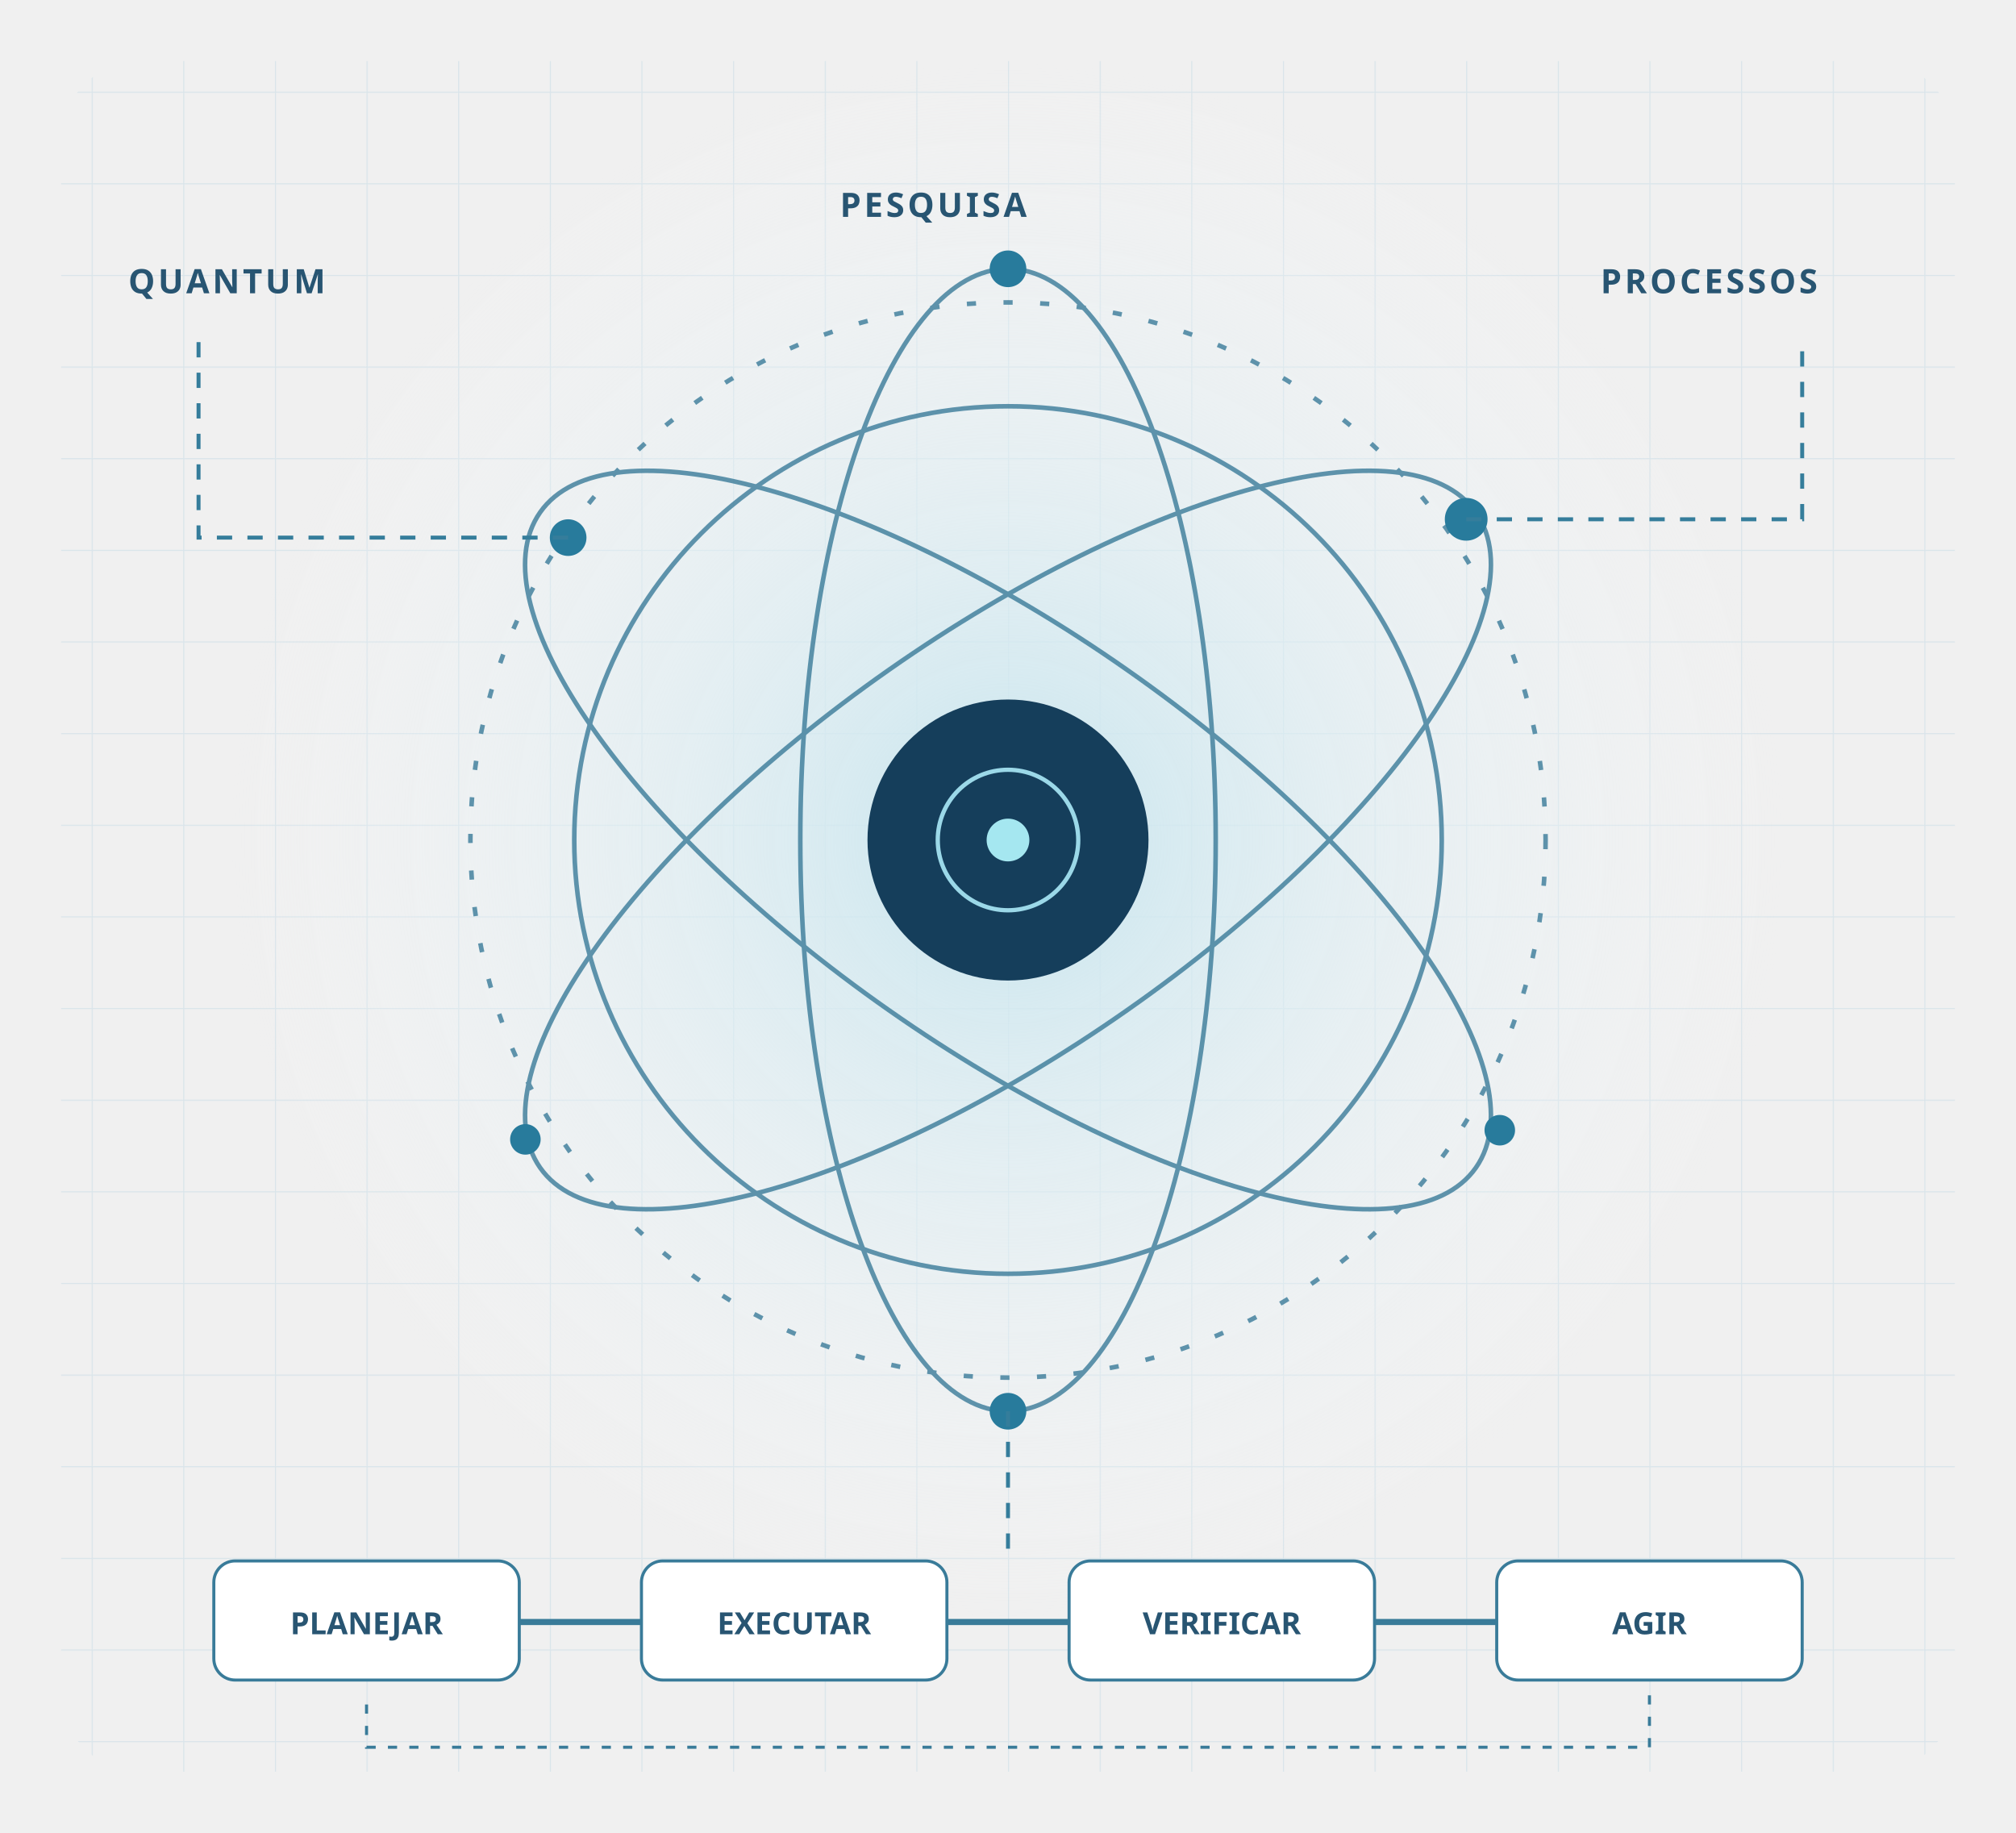
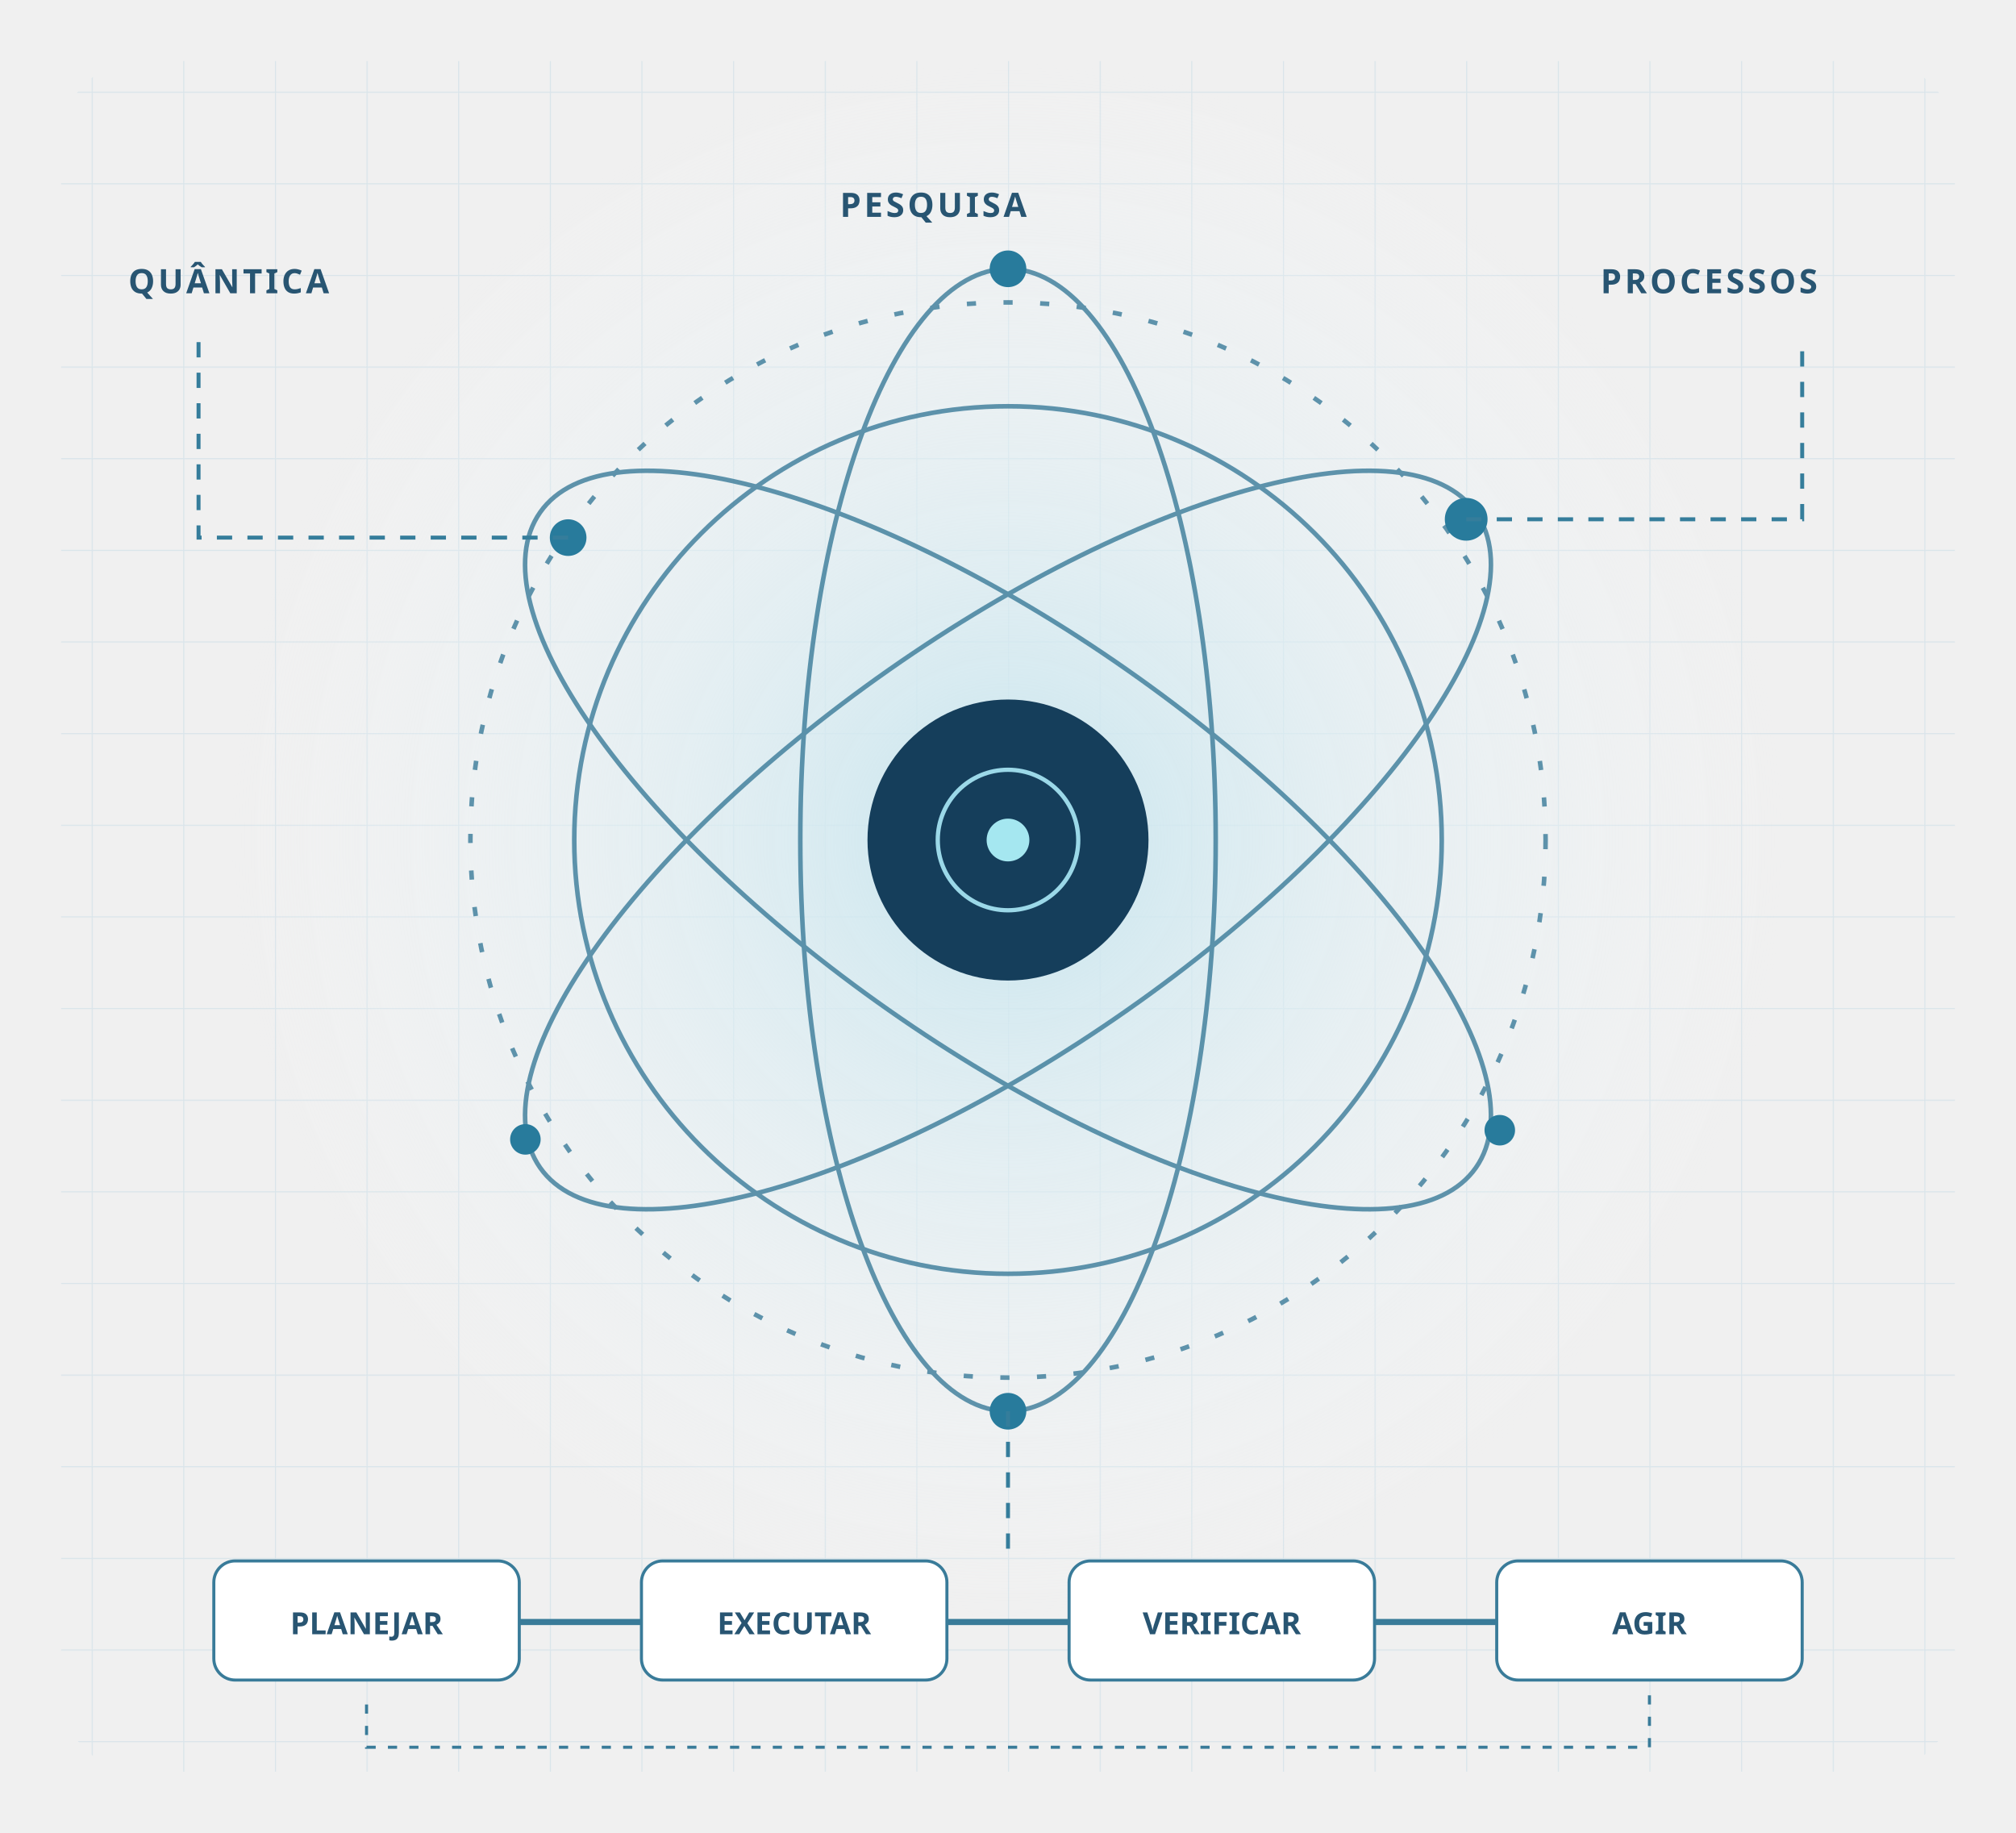
<svg xmlns="http://www.w3.org/2000/svg" width="660" height="600" viewBox="0 0 660 600" fill="none">
  <defs>
    <radialGradient id="halo">
      <stop stop-color="#c7e5ee" />
      <stop offset="1" stop-color="#f5f9fc" stop-opacity="0" />
    </radialGradient>
    <pattern id="grid" width="30" height="30" patternUnits="userSpaceOnUse">
      <path d="M30 0H0V30" stroke="#c8dce6" stroke-width=".7" />
    </pattern>
    <linearGradient id="flow" x1="0" x2="1">
      <stop stop-color="#1f5475" />
      <stop offset="1" stop-color="#3b9bb3" />
    </linearGradient>
  </defs>
  <rect x="20" y="20" width="620" height="560" rx="26" fill="url(#grid)" opacity=".55" />
  <circle cx="330" cy="275" r="255" fill="url(#halo)" />
  <g stroke="#397b99" stroke-width="1.5" opacity=".8">
    <circle cx="330" cy="275" r="176" stroke-dasharray="3 9" />
    <circle cx="330" cy="275" r="142" />
    <ellipse cx="330" cy="275" rx="187" ry="68" transform="rotate(35 330 275)" />
    <ellipse cx="330" cy="275" rx="187" ry="68" transform="rotate(-35 330 275)" />
    <ellipse cx="330" cy="275" rx="187" ry="68" transform="rotate(90 330 275)" />
  </g>
  <circle cx="330" cy="275" r="46" fill="#153e5b" />
  <circle cx="330" cy="275" r="23" stroke="#9bd8e8" stroke-width="1.4" />
  <circle cx="330" cy="275" r="7" fill="#a5e7f0" />
  <g fill="#287b9c">
    <circle cx="186" cy="176" r="6" />
    <circle cx="480" cy="170" r="7" />
    <circle cx="330" cy="88" r="6" />
    <circle cx="330" cy="462" r="6" />
    <circle cx="491" cy="370" r="5" />
    <circle cx="172" cy="373" r="5" />
  </g>
  <g stroke="#357d9b" stroke-width="1.3" stroke-dasharray="5 5">
    <path d="M186 176H65V110" />
    <path d="M480 170H590V110" />
    <path d="M330 462V507" />
  </g>
  <g font-family="system-ui,sans-serif" font-size="11" font-weight="600" fill="#285572" letter-spacing="1">
-     <text x="42" y="96">QUANTUM</text>
+     <text x="42" y="96">QUÂNTICA</text>
    <text x="524" y="96">PROCESSOS</text>
    <text x="275" y="71">PESQUISA</text>
  </g>
  <g font-family="system-ui,sans-serif" font-size="10" font-weight="600" text-anchor="middle">
    <path d="M110 531H550" stroke="#397b99" stroke-width="2" />
    <path d="M544 526l8 5-8 5" stroke="#397b99" />
    <g fill="#fff" stroke="#397b99">
      <rect x="70" y="511" width="100" height="39" rx="7" />
      <rect x="210" y="511" width="100" height="39" rx="7" />
      <rect x="350" y="511" width="100" height="39" rx="7" />
      <rect x="490" y="511" width="100" height="39" rx="7" />
    </g>
    <g fill="#285572">
      <text x="120" y="535">PLANEJAR</text>
      <text x="260" y="535">EXECUTAR</text>
      <text x="400" y="535">VERIFICAR</text>
      <text x="540" y="535">AGIR</text>
    </g>
    <path d="M540 555v17H120v-17" stroke="#397b99" stroke-dasharray="3 4" />
  </g>
</svg>
